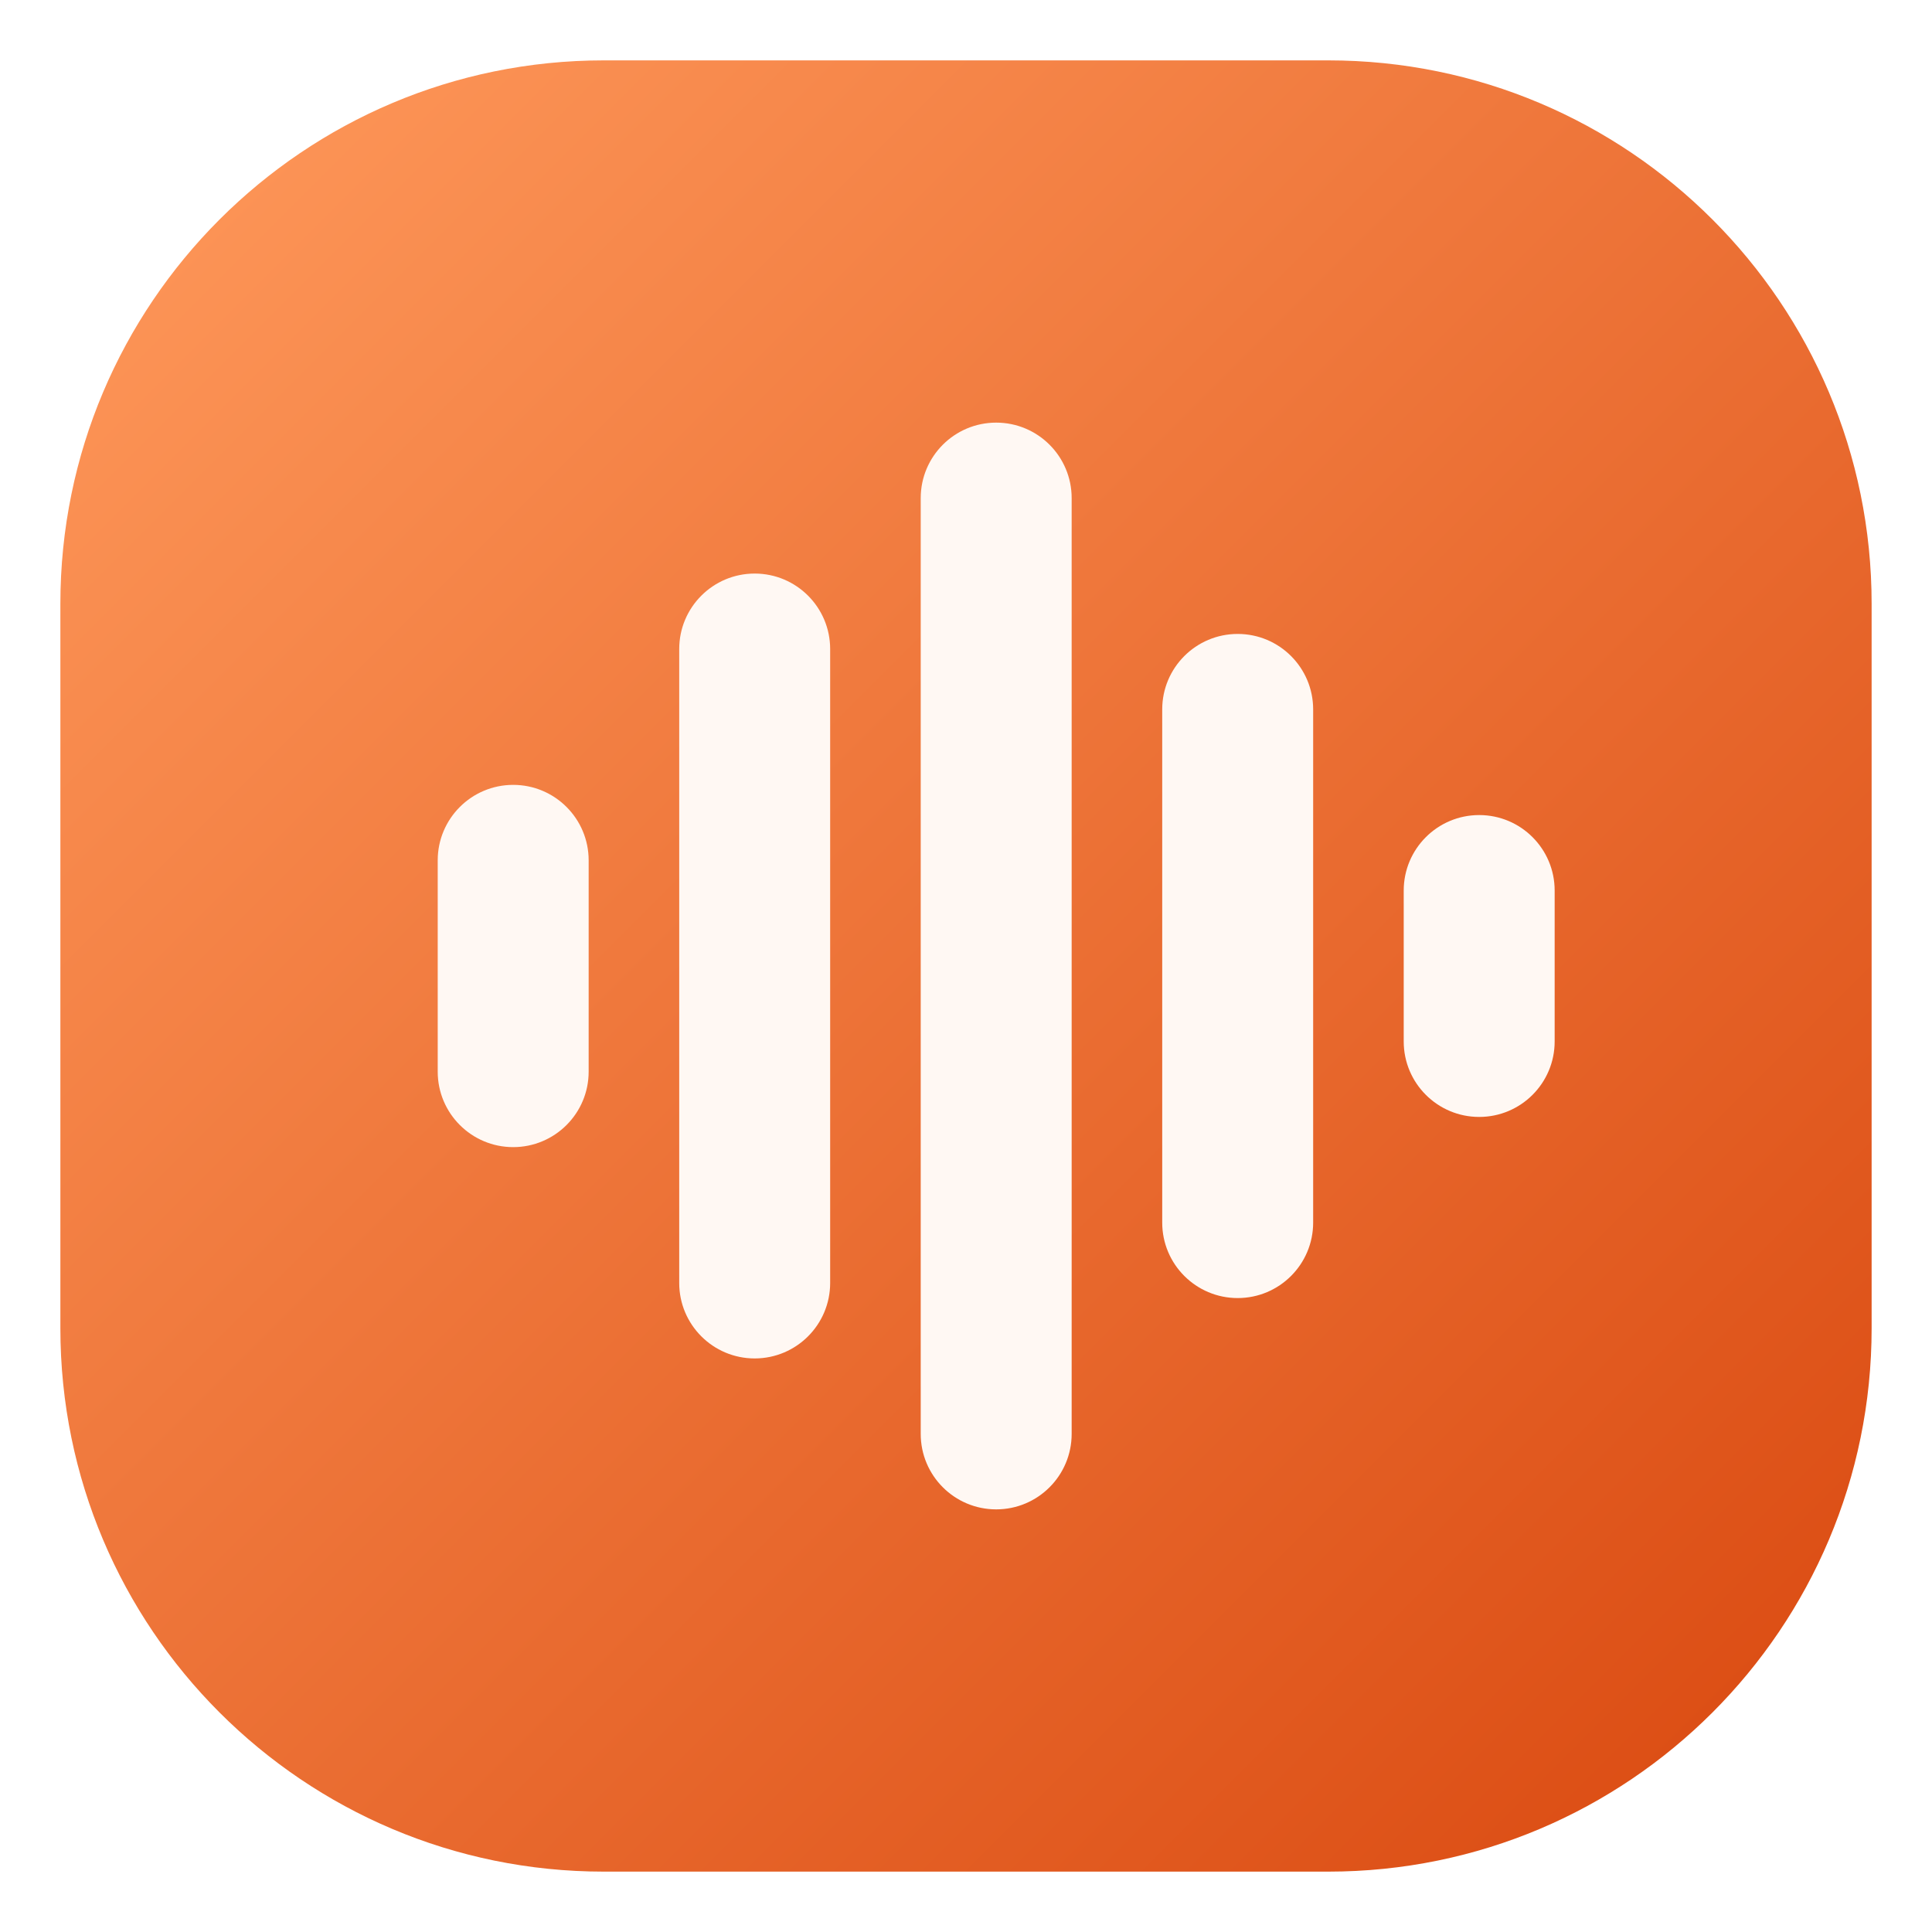
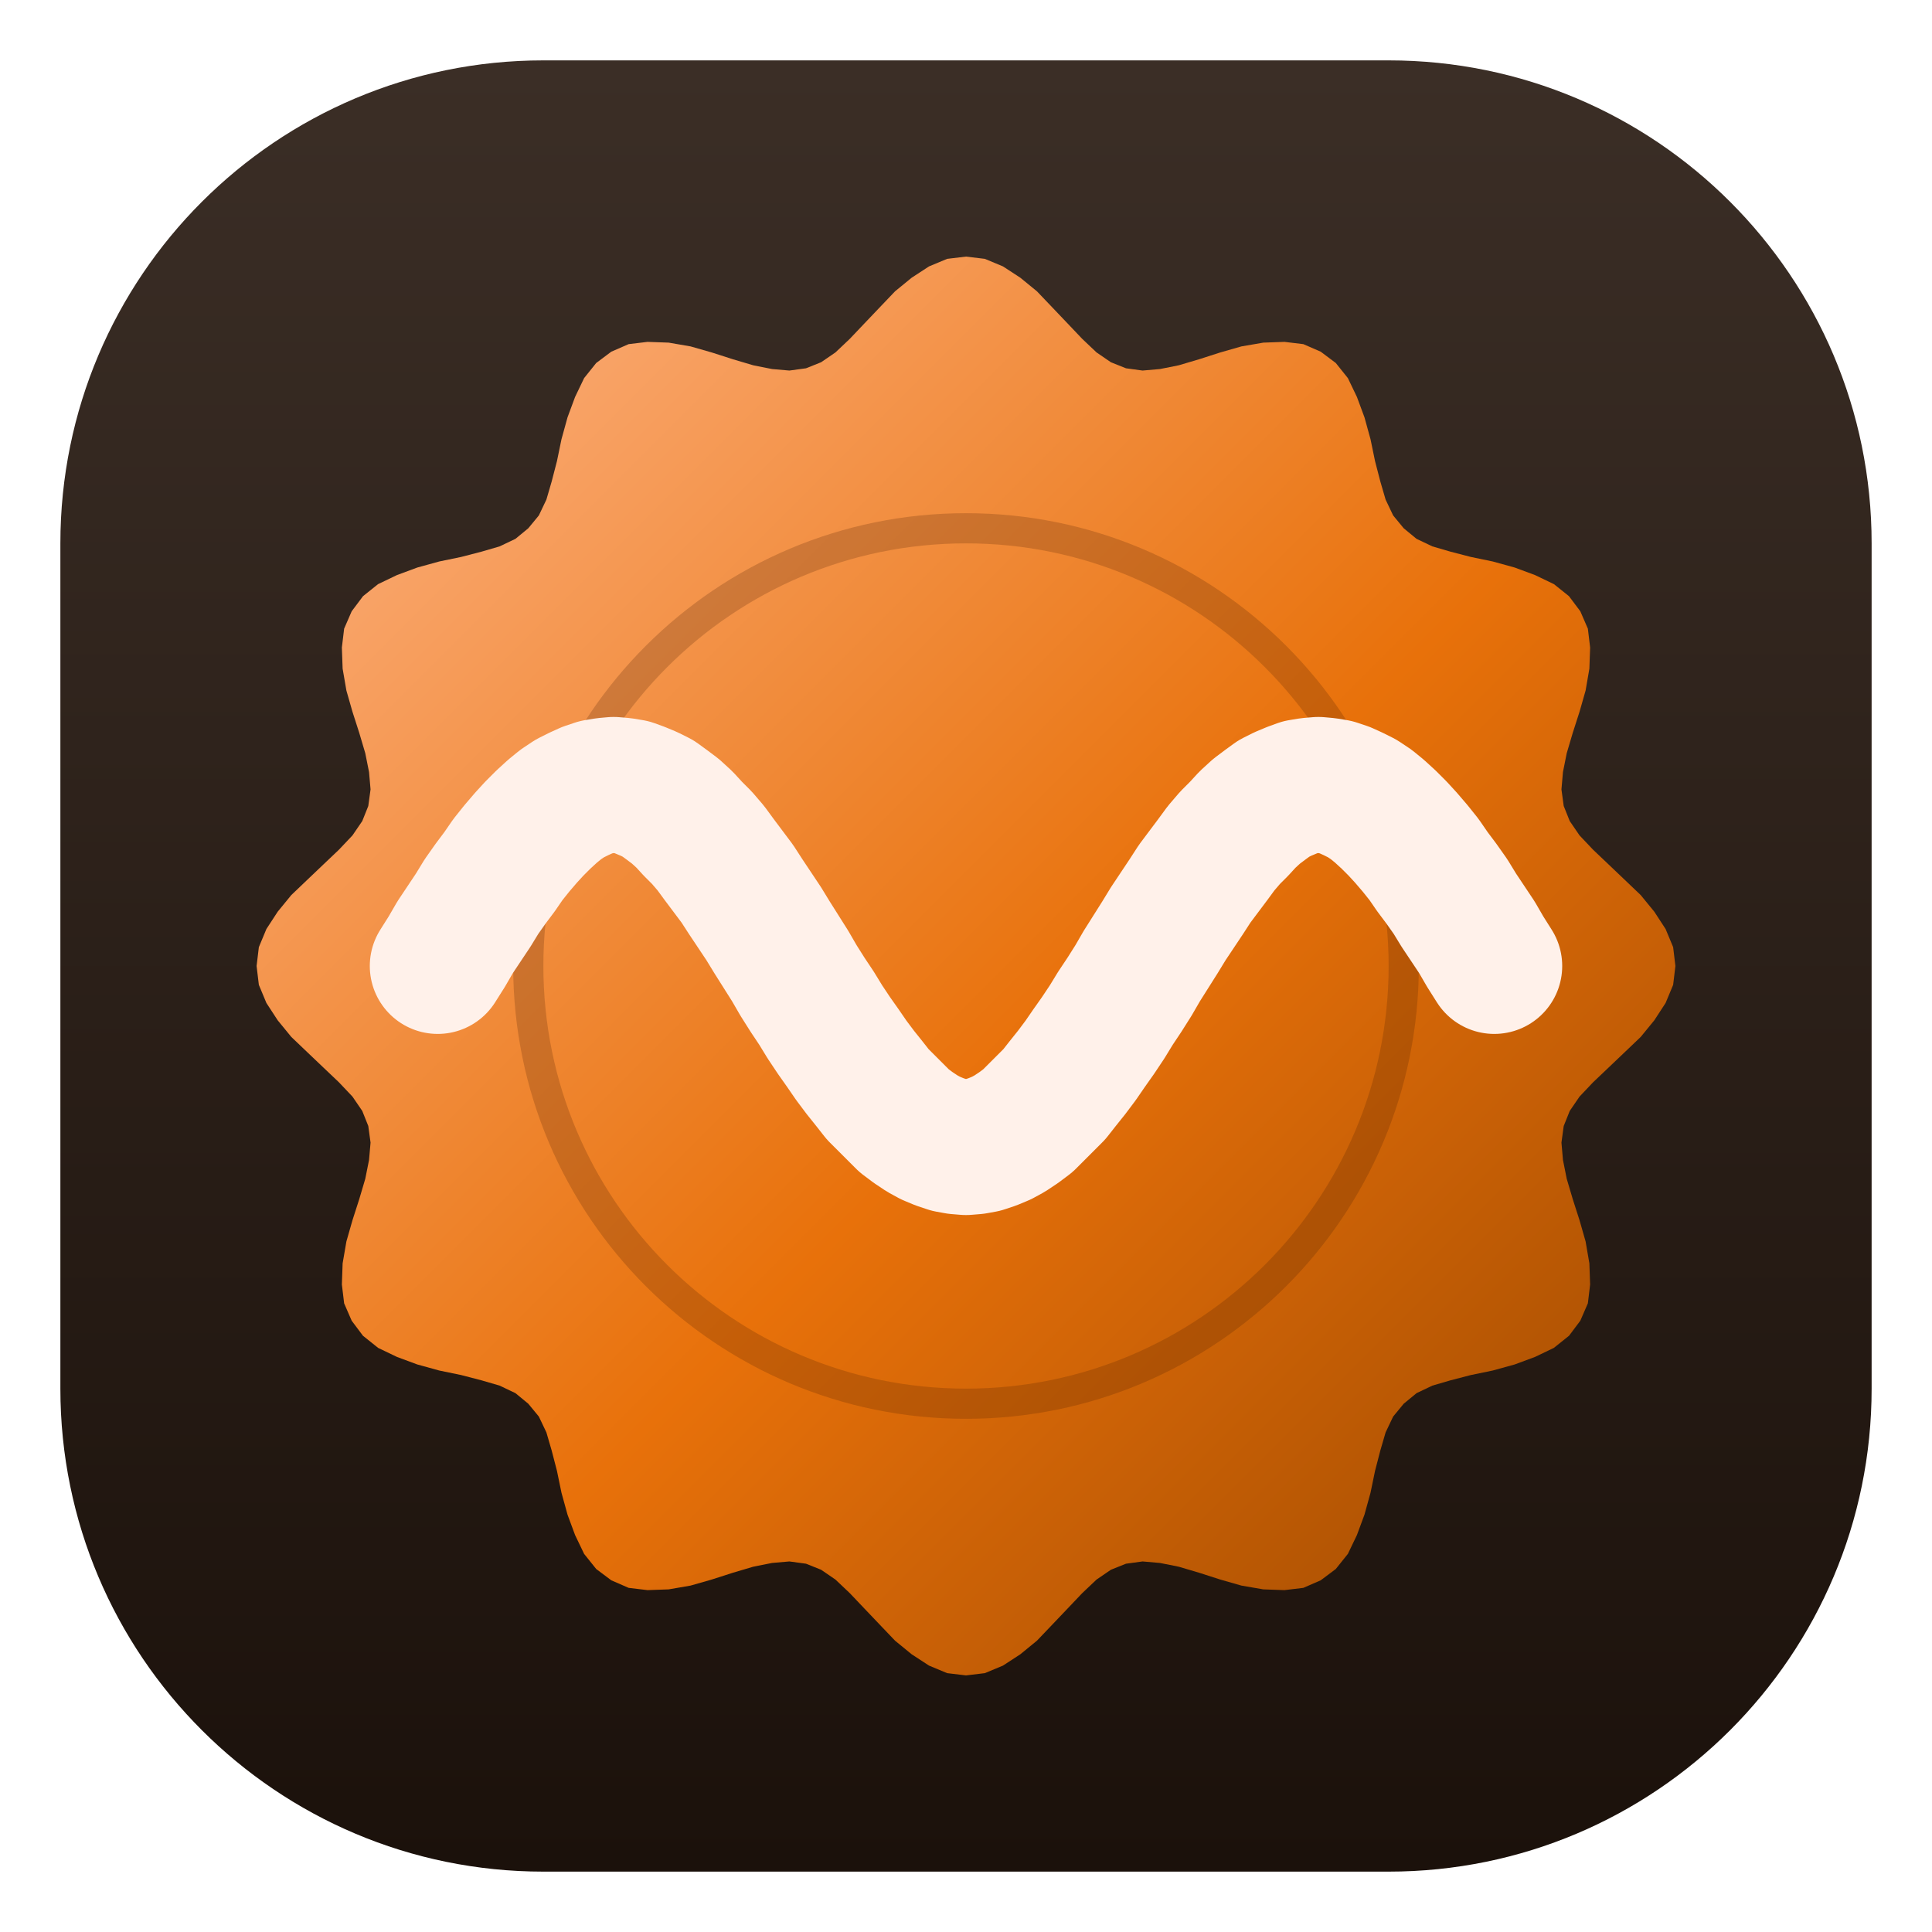
<svg xmlns="http://www.w3.org/2000/svg" width="256" height="256" viewBox="0 0 256 256">
  <defs>
-     <linearGradient id="bg" x1="0" y1="0" x2="1" y2="1">
-       <stop offset="0" stop-color="#ff9a5c" />
-       <stop offset="1" stop-color="#d9480f" />
+     <linearGradient id="tile" x1="0" y1="0" x2="0" y2="1">
+       <stop offset="0" stop-color="#3b2e26" />
+       <stop offset="1" stop-color="#1b110b" />
+     </linearGradient>
+     <linearGradient id="disc" x1="0" y1="0" x2="1" y2="1">
+       <stop offset="0" stop-color="#ffb68a" />
+       <stop offset="0.55" stop-color="#e8710a" />
+       <stop offset="1" stop-color="#994700" />
    </linearGradient>
  </defs>
-   <rect x="8" y="8" width="240" height="240" rx="72" fill="url(#bg)" />
-   <g fill="#fff8f3">
-     <rect x="58" y="104" width="20" height="48" rx="10" />
-     <rect x="90" y="76" width="20" height="104" rx="10" />
-     <rect x="122" y="56" width="20" height="144" rx="10" />
-     <rect x="154" y="84" width="20" height="88" rx="10" />
-     <rect x="186" y="108" width="20" height="40" rx="10" />
-   </g>
+   <rect x="8" y="8" width="240" height="240" rx="64" fill="url(#tile)" />
+   <path d="M128.0 34.0 L130.5 34.3 L132.9 35.3 L135.2 36.8 L137.4 38.6 L139.5 40.8 L141.5 42.9 L143.4 44.9 L145.3 46.7 L147.2 48.0 L149.2 48.8 L151.4 49.1 L153.7 48.9 L156.2 48.4 L158.9 47.6 L161.7 46.7 L164.5 45.9 L167.4 45.4 L170.2 45.3 L172.7 45.6 L175.0 46.6 L177.0 48.1 L178.6 50.1 L179.8 52.6 L180.8 55.3 L181.6 58.2 L182.2 61.1 L182.9 63.8 L183.6 66.2 L184.6 68.3 L186.0 70.0 L187.7 71.4 L189.8 72.4 L192.2 73.1 L194.9 73.8 L197.8 74.4 L200.7 75.2 L203.4 76.2 L205.9 77.4 L207.9 79.0 L209.4 81.0 L210.4 83.3 L210.7 85.8 L210.6 88.6 L210.1 91.5 L209.3 94.3 L208.4 97.1 L207.6 99.8 L207.1 102.3 L206.9 104.6 L207.2 106.8 L208.0 108.8 L209.3 110.7 L211.1 112.6 L213.1 114.5 L215.2 116.5 L217.4 118.6 L219.2 120.8 L220.7 123.1 L221.7 125.5 L222.0 128.0 L221.7 130.5 L220.7 132.9 L219.2 135.2 L217.4 137.4 L215.2 139.5 L213.1 141.5 L211.1 143.4 L209.3 145.3 L208.0 147.2 L207.2 149.2 L206.9 151.4 L207.1 153.7 L207.6 156.2 L208.4 158.9 L209.3 161.7 L210.1 164.5 L210.6 167.4 L210.7 170.2 L210.4 172.7 L209.4 175.0 L207.9 177.0 L205.9 178.6 L203.4 179.8 L200.7 180.8 L197.8 181.6 L194.9 182.2 L192.2 182.9 L189.8 183.6 L187.7 184.6 L186.0 186.0 L184.6 187.7 L183.6 189.8 L182.9 192.2 L182.2 194.9 L181.6 197.8 L180.8 200.7 L179.8 203.4 L178.6 205.9 L177.0 207.9 L175.0 209.4 L172.7 210.4 L170.2 210.7 L167.4 210.6 L164.5 210.1 L161.7 209.3 L158.9 208.4 L156.2 207.6 L153.7 207.1 L151.4 206.9 L149.2 207.2 L147.2 208.0 L145.3 209.3 L143.4 211.1 L141.5 213.1 L139.5 215.2 L137.4 217.4 L135.2 219.2 L132.9 220.7 L130.5 221.7 L128.0 222.0 L125.5 221.7 L123.1 220.7 L120.8 219.2 L118.6 217.4 L116.5 215.2 L114.5 213.1 L112.6 211.1 L110.7 209.3 L108.8 208.0 L106.8 207.2 L104.6 206.9 L102.3 207.1 L99.8 207.6 L97.1 208.4 L94.3 209.3 L91.5 210.1 L88.6 210.6 L85.8 210.7 L83.3 210.4 L81.0 209.4 L79.0 207.9 L77.4 205.9 L76.2 203.4 L75.2 200.7 L74.4 197.8 L73.8 194.9 L73.1 192.2 L72.4 189.8 L71.4 187.7 L70.0 186.0 L68.3 184.6 L66.2 183.6 L63.8 182.9 L61.1 182.2 L58.2 181.6 L55.3 180.8 L52.6 179.8 L50.1 178.6 L48.1 177.0 L46.6 175.0 L45.6 172.7 L45.3 170.2 L45.4 167.4 L45.9 164.5 L46.7 161.7 L47.6 158.9 L48.4 156.2 L48.9 153.7 L49.1 151.4 L48.8 149.2 L48.0 147.2 L46.7 145.3 L44.9 143.4 L42.9 141.5 L40.8 139.5 L38.6 137.4 L36.8 135.2 L35.3 132.9 L34.3 130.5 L34.0 128.0 L34.3 125.5 L35.3 123.1 L36.8 120.8 L38.6 118.6 L40.8 116.5 L42.9 114.5 L44.9 112.6 L46.7 110.7 L48.0 108.8 L48.8 106.8 L49.1 104.6 L48.9 102.3 L48.4 99.8 L47.6 97.1 L46.7 94.3 L45.9 91.5 L45.4 88.6 L45.3 85.8 L45.6 83.3 L46.6 81.0 L48.1 79.0 L50.1 77.4 L52.6 76.2 L55.3 75.2 L58.2 74.4 L61.1 73.8 L63.8 73.1 L66.2 72.4 L68.3 71.4 L70.0 70.0 L71.4 68.3 L72.4 66.2 L73.1 63.8 L73.8 61.1 L74.4 58.2 L75.2 55.3 L76.2 52.6 L77.4 50.1 L79.0 48.1 L81.0 46.6 L83.3 45.6 L85.8 45.3 L88.6 45.4 L91.5 45.9 L94.3 46.7 L97.1 47.6 L99.8 48.4 L102.3 48.9 L104.6 49.1 L106.8 48.8 L108.8 48.0 L110.7 46.7 L112.6 44.9 L114.5 42.9 L116.5 40.8 L118.6 38.6 L120.8 36.8 L123.1 35.3 L125.5 34.3Z" fill="url(#disc)" />
+   <circle cx="128" cy="128" r="58" fill="none" stroke="#4a1f00" stroke-opacity="0.22" stroke-width="4" />
+   <path d="M58.0 128.0 L59.2 126.1 L60.3 124.2 L61.5 122.4 L62.7 120.6 L63.8 118.8 L65.0 117.1 L66.2 115.5 L67.3 113.9 L68.5 112.4 L69.7 111.0 L70.8 109.8 L72.0 108.6 L73.2 107.5 L74.3 106.6 L75.5 105.8 L76.7 105.2 L77.8 104.7 L79.0 104.3 L80.2 104.1 L81.3 104.0 L82.5 104.1 L83.7 104.3 L84.8 104.7 L86.0 105.2 L87.2 105.8 L88.3 106.6 L89.5 107.5 L90.7 108.6 L91.8 109.8 L93.0 111.0 L94.2 112.4 L95.3 113.9 L96.5 115.5 L97.7 117.1 L98.8 118.8 L100.0 120.6 L101.2 122.4 L102.3 124.2 L103.5 126.1 L104.7 128.0 L105.8 129.9 L107.0 131.8 L108.2 133.6 L109.3 135.4 L110.5 137.2 L111.7 138.9 L112.8 140.5 L114.0 142.1 L115.2 143.6 L116.3 145.0 L117.5 146.2 L118.7 147.4 L119.8 148.5 L121.0 149.4 L122.2 150.2 L123.3 150.8 L124.5 151.3 L125.7 151.7 L126.8 151.9 L128.0 152.0 L129.2 151.9 L130.3 151.7 L131.5 151.3 L132.7 150.8 L133.8 150.2 L135.0 149.4 L136.2 148.5 L137.3 147.4 L138.5 146.2 L139.7 145.0 L140.8 143.6 L142.0 142.1 L143.2 140.5 L144.3 138.9 L145.5 137.2 L146.7 135.4 L147.8 133.6 L149.0 131.8 L150.2 129.9 L151.3 128.0 L152.5 126.1 L153.7 124.2 L154.8 122.4 L156.0 120.6 L157.2 118.8 L158.3 117.1 L159.5 115.5 L160.7 113.9 L161.8 112.4 L163.0 111.0 L164.2 109.8 L165.3 108.6 L166.5 107.5 L167.7 106.6 L168.8 105.8 L170.0 105.2 L171.2 104.7 L172.3 104.3 L173.5 104.1 L174.7 104.0 L175.8 104.1 L177.0 104.3 L178.2 104.7 L179.3 105.2 L180.5 105.8 L181.7 106.6 L182.8 107.5 L184.0 108.6 L185.2 109.8 L186.3 111.0 L187.5 112.4 L188.7 113.9 L189.8 115.5 L191.0 117.1 L192.2 118.8 L193.3 120.6 L194.5 122.4 L195.7 124.2 L196.8 126.1 L198.0 128.0" fill="none" stroke="#fff1ea" stroke-width="18" stroke-linecap="round" stroke-linejoin="round" />
</svg>
